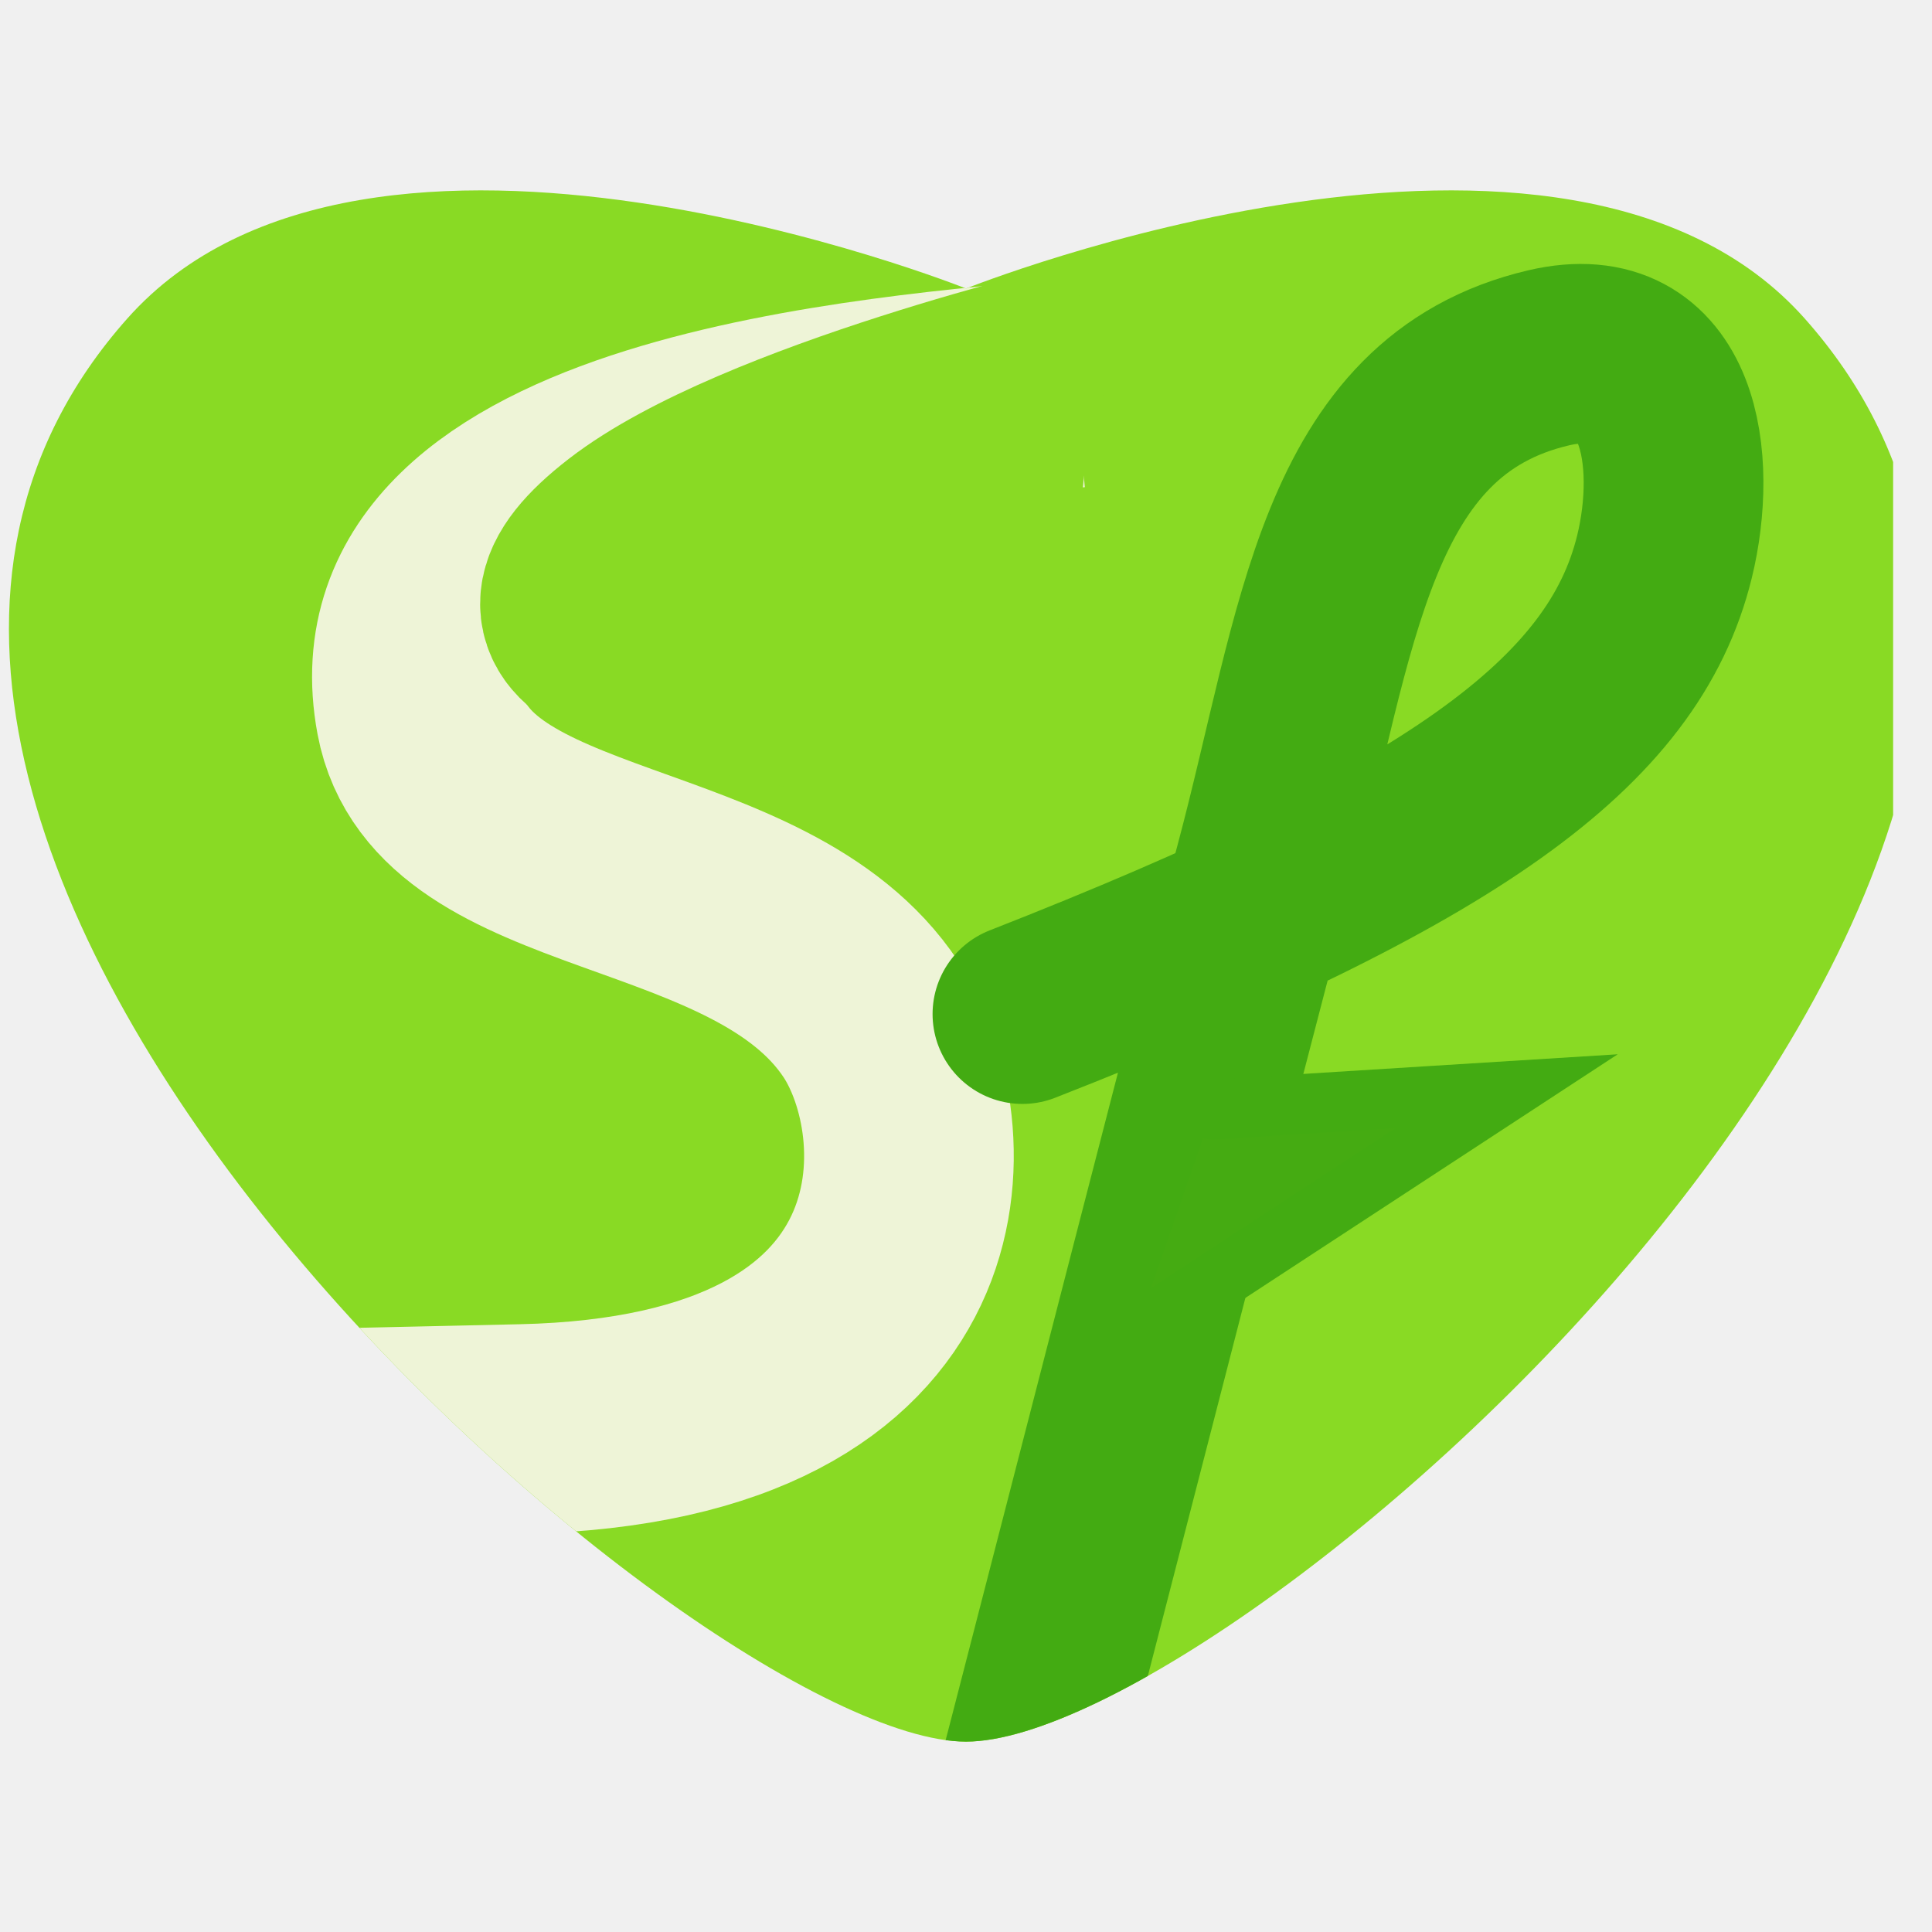
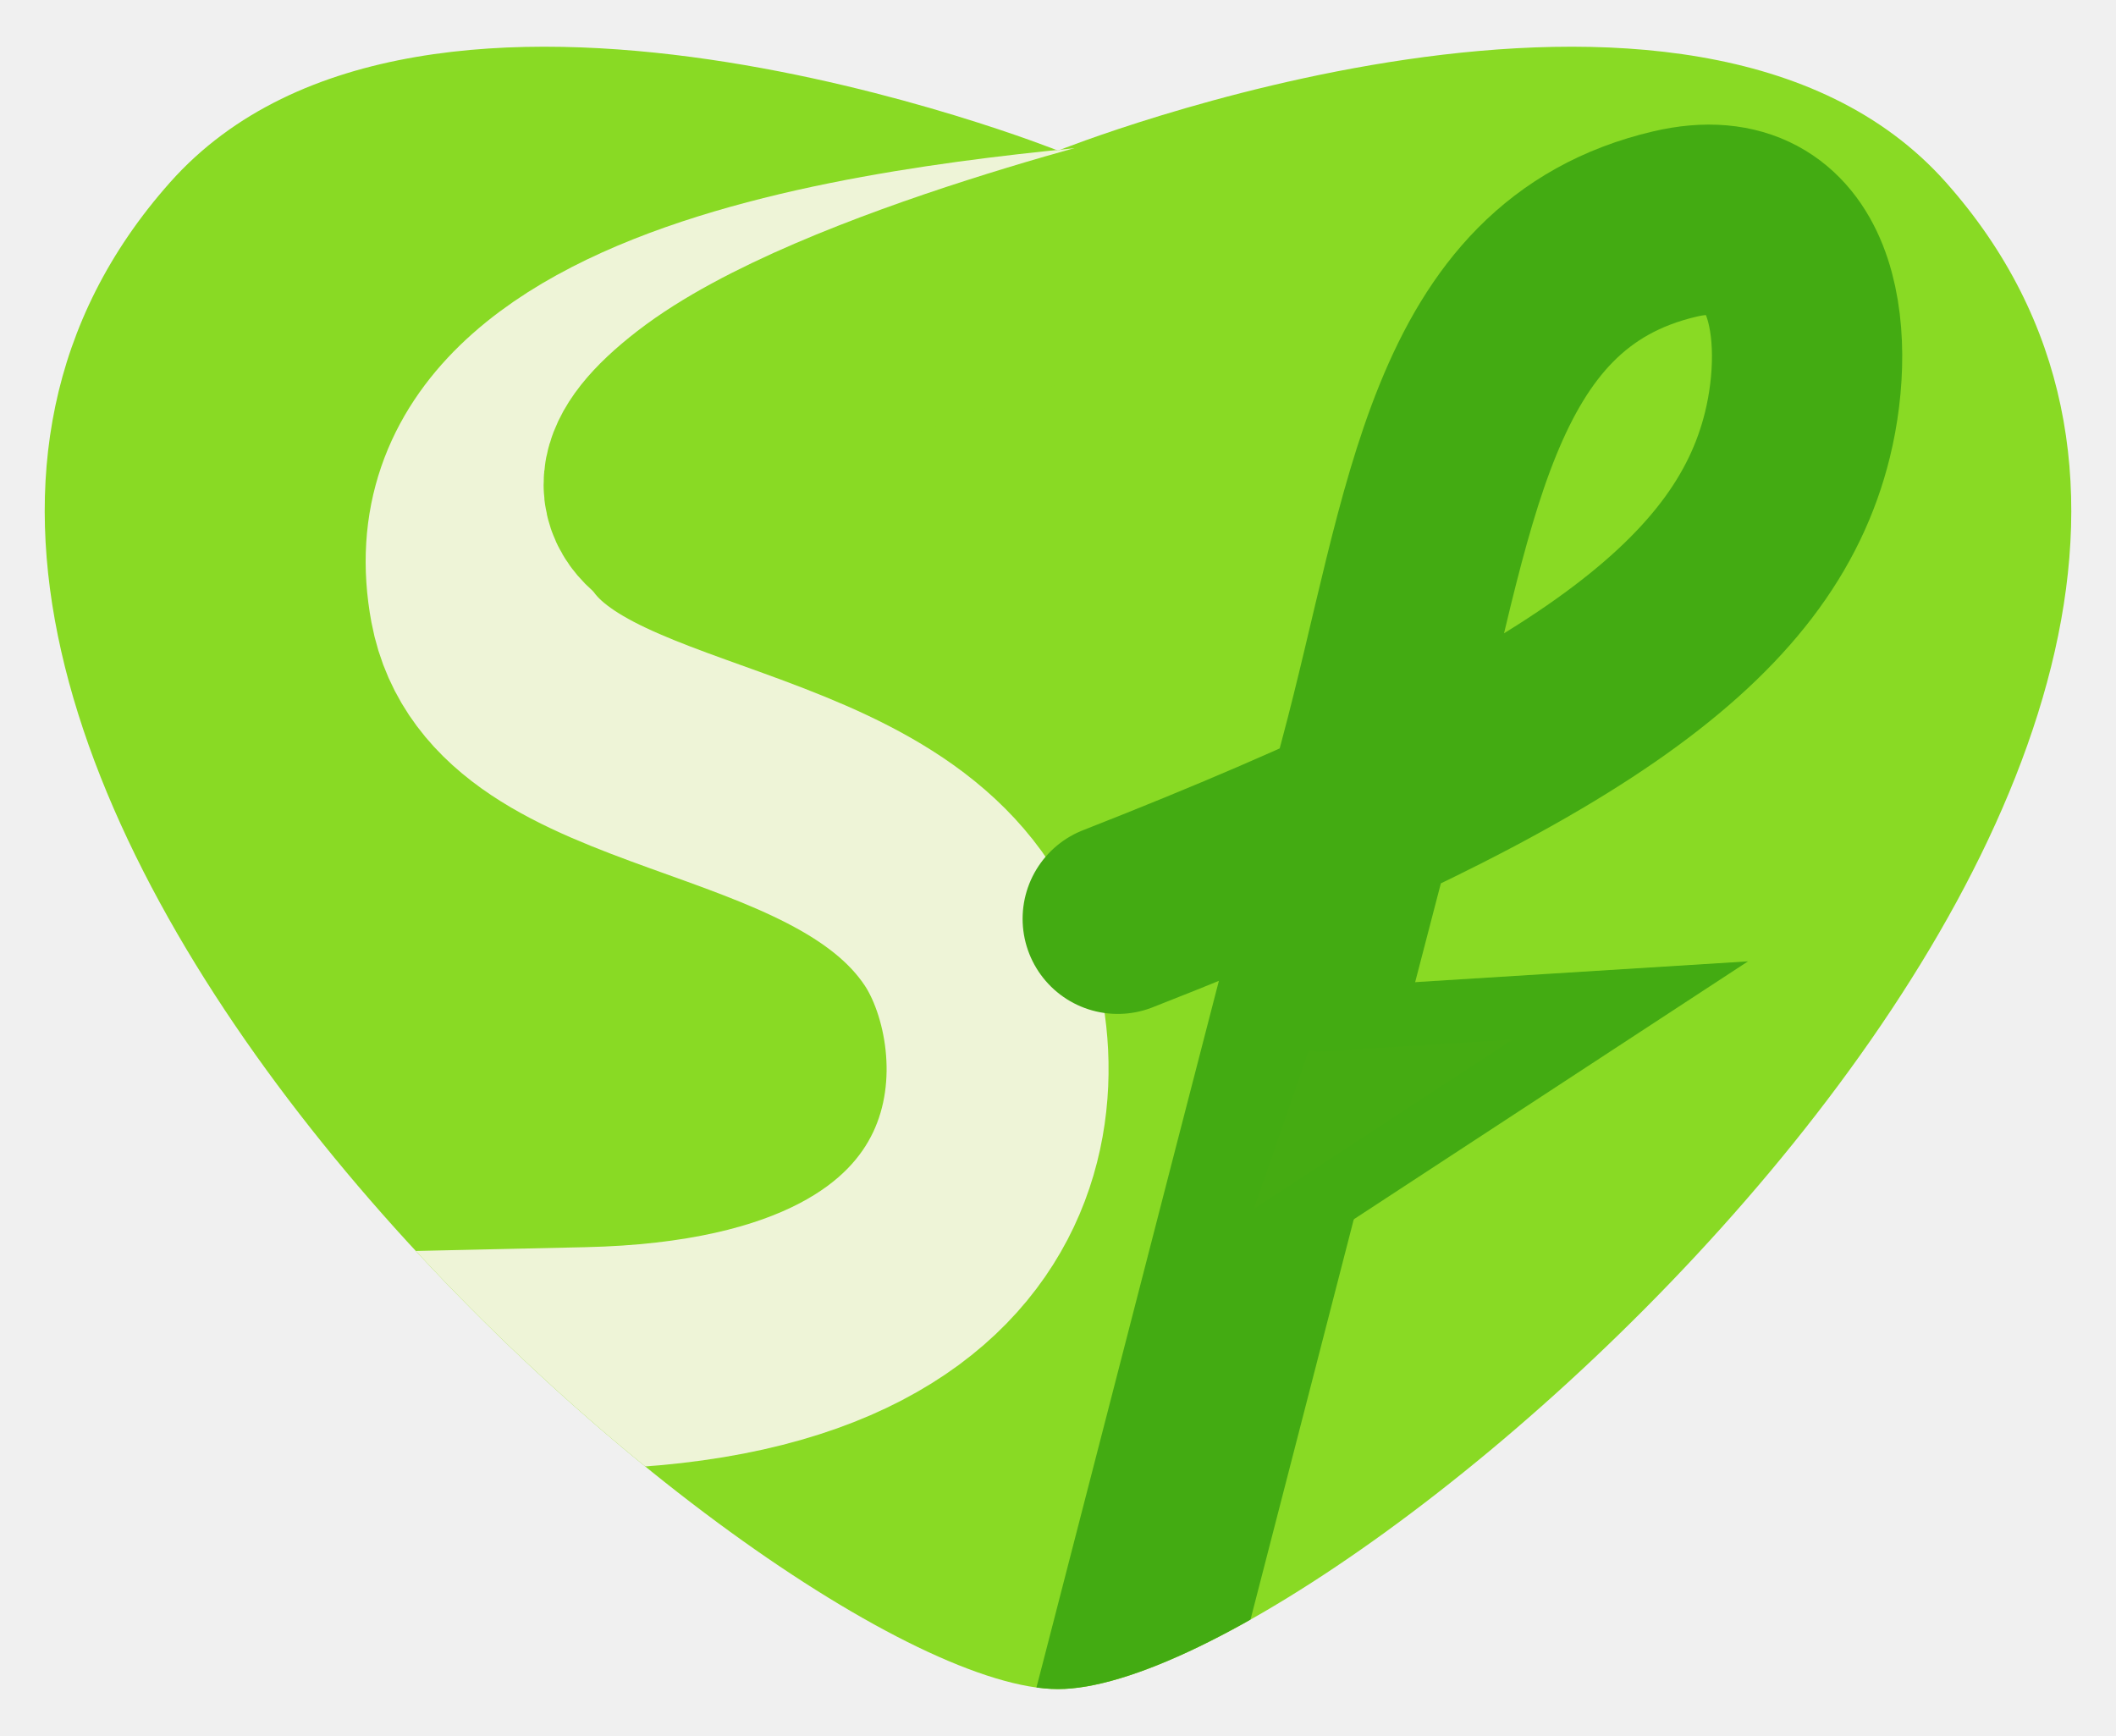
- <svg xmlns="http://www.w3.org/2000/svg" width="512" height="512" viewBox="0 0 85.333 85.333" version="1.1" id="svg1">
+ <svg xmlns="http://www.w3.org/2000/svg" width="512" height="420" viewBox="0 0 88.276 72.414" version="1.1" id="svg1">
  <defs id="defs1">
-     <mask maskUnits="userSpaceOnUse" id="mask25">
-       <path style="fill:#ffffff;stroke:none;stroke-width:9.26;stroke-dasharray:none" d="m 52.917,74.764 c 11.906,0 57.56,-39.775 37.042,-62.858 C 79.375,0 52.917,10.583 52.917,10.583 c 0,0 -26.458,-10.583 -37.042,1.323 -20.518,23.083 25.135,62.858 37.042,62.858 z" id="path25" />
-     </mask>
-     <mask maskUnits="userSpaceOnUse" id="mask26">
-       <path style="fill:#ffffff;stroke:none;stroke-width:9.26;stroke-dasharray:none" d="m 52.917,74.764 c 11.906,0 57.56,-39.775 37.042,-62.858 C 79.375,0 52.917,10.583 52.917,10.583 c 0,0 -26.458,-10.583 -37.042,1.323 -20.518,23.083 25.135,62.858 37.042,62.858 z" id="path26" />
-     </mask>
-     <mask maskUnits="userSpaceOnUse" id="mask27">
-       <path style="fill:#ffffff;stroke:none;stroke-width:9.26;stroke-dasharray:none" d="m 52.917,74.764 c 11.906,0 57.56,-39.775 37.042,-62.858 C 79.375,0 52.917,10.583 52.917,10.583 c 0,0 -26.458,-10.583 -37.042,1.323 -20.518,23.083 25.135,62.858 37.042,62.858 z" id="path27" />
-     </mask>
-     <mask maskUnits="userSpaceOnUse" id="mask28">
-       <path style="fill:#ffffff;stroke:none;stroke-width:9.26;stroke-dasharray:none" d="m 52.917,74.764 c 11.906,0 57.56,-39.775 37.042,-62.858 C 79.375,0 52.917,10.583 52.917,10.583 c 0,0 -26.458,-10.583 -37.042,1.323 -20.518,23.083 25.135,62.858 37.042,62.858 z" id="path28" />
-     </mask>
-     <mask maskUnits="userSpaceOnUse" id="mask29">
-       <path style="fill:#ffffff;stroke:none;stroke-width:9.26;stroke-dasharray:none" d="m 52.917,74.764 c 11.906,0 57.56,-39.775 37.042,-62.858 C 79.375,0 52.917,10.583 52.917,10.583 c 0,0 -26.458,-10.583 -37.042,1.323 -20.518,23.083 25.135,62.858 37.042,62.858 z" id="path29" />
-     </mask>
-     <mask maskUnits="userSpaceOnUse" id="mask31">
-       <path style="fill:#ffffff;stroke:none;stroke-width:9.26;stroke-dasharray:none" d="m -39.279,82.747 c -11.729,2.046 -63.539,-29.29 -47.294,-55.556 8.379,-13.548 36.263,-7.67 36.263,-7.67 0,0 24.246,-14.973 36.718,-5.063 24.18,19.213 -13.958,66.243 -25.687,68.289 z" id="path31" />
-     </mask>
-     <mask maskUnits="userSpaceOnUse" id="mask32">
-       <path style="fill:#ffffff;stroke:none;stroke-width:9.26;stroke-dasharray:none" d="M 64.979,64.557 C 76.708,62.511 114.846,15.481 90.666,-3.732 78.194,-13.642 53.948,1.331 53.948,1.331 c 0,0 -27.884,-5.878 -36.263,7.67 C 1.44,35.266 53.25,66.603 64.979,64.557 Z" id="path32" />
-     </mask>
-     <mask maskUnits="userSpaceOnUse" id="mask33">
-       <path style="fill:#ffffff;stroke:none;stroke-width:9.26;stroke-dasharray:none" d="m 36.963,-83.807 c -6.116,-10.215 -63.694,-28.953 -72.959,0.509 -4.779,15.196 17.893,32.46 17.893,32.46 0,0 4.511,28.137 20.163,31.101 30.344,5.747 41.019,-53.855 34.903,-64.07 z" id="path33" />
-     </mask>
-     <mask maskUnits="userSpaceOnUse" id="mask34">
-       <path style="fill:#ffffff;stroke:none;stroke-width:9.26;stroke-dasharray:none" d="M 91.329,6.996 C 97.445,17.211 86.77,76.813 56.426,71.066 40.774,68.102 36.263,39.965 36.263,39.965 c 0,0 -22.672,-17.264 -17.893,-32.46 9.265,-29.461 66.842,-10.724 72.959,-0.509 z" id="path34" />
-     </mask>
-     <mask maskUnits="userSpaceOnUse" id="mask35">
-       <path style="fill:#ffffff;stroke:none;stroke-width:9.26;stroke-dasharray:none" d="m 52.917,74.764 c 11.906,0 57.56,-39.775 37.042,-62.858 C 79.375,0 52.917,10.583 52.917,10.583 c 0,0 -26.458,-10.583 -37.042,1.323 -20.518,23.083 25.135,62.858 37.042,62.858 z" id="path35" />
-     </mask>
-     <mask maskUnits="userSpaceOnUse" id="mask3">
-       <path style="display:inline;fill:#ffffff;stroke:none;stroke-width:9.26;stroke-dasharray:none" d="m 52.917,74.764 c 11.906,0 57.56,-39.775 37.042,-62.858 C 79.375,0 52.917,10.583 52.917,10.583 c 0,0 -26.458,-10.583 -37.042,1.323 -20.518,23.083 25.135,62.858 37.042,62.858 z" id="path3" />
-     </mask>
-     <mask maskUnits="userSpaceOnUse" id="mask4">
-       <path style="display:inline;fill:#ffffff;stroke:none;stroke-width:9.26;stroke-dasharray:none" d="m 52.917,74.764 c 11.906,0 57.56,-39.775 37.042,-62.858 C 79.375,0 52.917,10.583 52.917,10.583 c 0,0 -26.458,-10.583 -37.042,1.323 -20.518,23.083 25.135,62.858 37.042,62.858 z" id="path7" />
-     </mask>
-     <filter id="mask-powermask-path-effect17_inverse" style="color-interpolation-filters:sRGB" height="100" width="100" x="-50" y="-50">
-       <feColorMatrix id="mask-powermask-path-effect17_primitive1" values="1" type="saturate" result="fbSourceGraphic" />
-       <feColorMatrix id="mask-powermask-path-effect17_primitive2" values="-1 0 0 0 1 0 -1 0 0 1 0 0 -1 0 1 0 0 0 1 0 " in="fbSourceGraphic" />
-     </filter>
-     <mask maskUnits="userSpaceOnUse" id="mask18">
-       <path style="display:inline;fill:none;stroke:#ffffff;stroke-width:7.938;stroke-dasharray:none" d="m 62.27,35.718 19.751,0.001" id="path19" mask="none" clip-path="none" />
-     </mask>
-     <mask maskUnits="userSpaceOnUse" id="mask-powermask-path-effect25">
-       <path id="path30" style="fill:#ffffff;fill-opacity:1" d="M 57.87,12.891 H 76.406 V 59.208 H 57.87 Z" />
-       <path style="fill:#ffffff;fill-opacity:1;stroke:none;stroke-width:11.906;stroke-linecap:round;stroke-linejoin:round" id="path37" d="m 79.678,17.298 a 1.639,1.639 0 0 1 -1.91,1.299 1.639,1.639 0 0 1 -1.313,-1.9 1.639,1.639 0 0 1 1.89,-1.328 1.639,1.639 0 0 1 1.342,1.88" />
-     </mask>
-     <mask maskUnits="userSpaceOnUse" id="mask-powermask-path-effect46" />
-     <mask maskUnits="userSpaceOnUse" id="mask4-7">
-       <path style="display:inline;fill:#ffffff;stroke:none;stroke-width:9.26;stroke-dasharray:none" d="m 52.917,74.764 c 11.906,0 57.56,-39.775 37.042,-62.858 C 79.375,0 52.917,10.583 52.917,10.583 c 0,0 -26.458,-10.583 -37.042,1.323 -20.518,23.083 25.135,62.858 37.042,62.858 z" id="path7-0" />
-     </mask>
-     <mask maskUnits="userSpaceOnUse" id="mask3-5">
-       <path style="display:inline;fill:#ffffff;stroke:none;stroke-width:9.26;stroke-dasharray:none" d="m 52.917,74.764 c 11.906,0 57.56,-39.775 37.042,-62.858 C 79.375,0 52.917,10.583 52.917,10.583 c 0,0 -26.458,-10.583 -37.042,1.323 -20.518,23.083 25.135,62.858 37.042,62.858 z" id="path3-9" />
-     </mask>
-     <mask maskUnits="userSpaceOnUse" id="mask-powermask-path-effect46-3" />
-     <mask maskUnits="userSpaceOnUse" id="mask26-6">
-       <path style="fill:#ffffff;stroke:none;stroke-width:9.26;stroke-dasharray:none" d="m 52.917,74.764 c 11.906,0 57.56,-39.775 37.042,-62.858 C 79.375,0 52.917,10.583 52.917,10.583 c 0,0 -26.458,-10.583 -37.042,1.323 -20.518,23.083 25.135,62.858 37.042,62.858 z" id="path26-1" />
-     </mask>
-     <filter id="mask-powermask-path-effect46_inverse-0" style="color-interpolation-filters:sRGB" height="100" width="100" x="-50" y="-50">
-       <feColorMatrix id="mask-powermask-path-effect46_primitive1-0" values="1" type="saturate" result="fbSourceGraphic" />
-       <feColorMatrix id="mask-powermask-path-effect46_primitive2-3" values="-1 0 0 0 1 0 -1 0 0 1 0 0 -1 0 1 0 0 0 1 0 " in="fbSourceGraphic" />
-     </filter>
-     <mask maskUnits="userSpaceOnUse" id="mask26-6-8">
-       <path style="fill:#ffffff;stroke:none;stroke-width:9.26;stroke-dasharray:none" d="m 52.917,74.764 c 11.906,0 57.56,-39.775 37.042,-62.858 C 79.375,0 52.917,10.583 52.917,10.583 c 0,0 -26.458,-10.583 -37.042,1.323 -20.518,23.083 25.135,62.858 37.042,62.858 z" id="path26-1-7" />
-     </mask>
-     <mask maskUnits="userSpaceOnUse" id="mask-powermask-path-effect46-3-5">
-       <path id="mask-powermask-path-effect46-3_box-3" style="fill:#ffffff;fill-opacity:1" d="M 57.473,12.494 H 76.406 V 59.208 H 57.473 Z" />
-       <path id="mask-powermask-path-effect46_box-6-7" style="fill:#ffffff;fill-opacity:1" d="M 57.473,12.494 H 76.406 V 59.208 H 57.473 Z" />
-       <path id="path46-7-6" style="fill:#ffffff;fill-opacity:1" d="M 57.87,12.891 H 76.406 V 59.208 H 57.87 Z" />
-       <path style="fill:#ffffff;fill-opacity:1;stroke:none;stroke-width:11.906;stroke-linecap:round;stroke-linejoin:round" id="path47-0-9" d="m 79.678,17.298 a 1.639,1.639 0 0 1 -1.91,1.299 1.639,1.639 0 0 1 -1.313,-1.9 1.639,1.639 0 0 1 1.89,-1.328 1.639,1.639 0 0 1 1.342,1.88" />
-     </mask>
-     <filter id="mask-powermask-path-effect46-3_inverse-3" style="color-interpolation-filters:sRGB" height="100" width="100" x="-50" y="-50">
-       <feColorMatrix id="mask-powermask-path-effect46-3_primitive1-7" values="1" type="saturate" result="fbSourceGraphic" />
-       <feColorMatrix id="mask-powermask-path-effect46-3_primitive2-3" values="-1 0 0 0 1 0 -1 0 0 1 0 0 -1 0 1 0 0 0 1 0 " in="fbSourceGraphic" />
-     </filter>
-     <mask maskUnits="userSpaceOnUse" id="mask-powermask-path-effect46-3-3" />
-     <mask maskUnits="userSpaceOnUse" id="mask4-7-3">
-       <path style="display:inline;fill:#ffffff;stroke:none;stroke-width:9.26;stroke-dasharray:none" d="m 52.917,74.764 c 11.906,0 57.56,-39.775 37.042,-62.858 C 79.375,0 52.917,10.583 52.917,10.583 c 0,0 -26.458,-10.583 -37.042,1.323 -20.518,23.083 25.135,62.858 37.042,62.858 z" id="path7-0-4" />
-     </mask>
-     <mask maskUnits="userSpaceOnUse" id="mask3-5-7">
-       <path style="display:inline;fill:#ffffff;stroke:none;stroke-width:9.26;stroke-dasharray:none" d="m 52.917,74.764 c 11.906,0 57.56,-39.775 37.042,-62.858 C 79.375,0 52.917,10.583 52.917,10.583 c 0,0 -26.458,-10.583 -37.042,1.323 -20.518,23.083 25.135,62.858 37.042,62.858 z" id="path3-9-3" />
-     </mask>
-     <mask maskUnits="userSpaceOnUse" id="mask35-0">
-       <path style="fill:#ffffff;stroke:none;stroke-width:9.26;stroke-dasharray:none" d="m 52.917,74.764 c 11.906,0 57.56,-39.775 37.042,-62.858 C 79.375,0 52.917,10.583 52.917,10.583 c 0,0 -26.458,-10.583 -37.042,1.323 -20.518,23.083 25.135,62.858 37.042,62.858 z" id="path35-3" />
-     </mask>
-     <mask maskUnits="userSpaceOnUse" id="mask26-5">
-       <path style="fill:#ffffff;stroke:none;stroke-width:9.26;stroke-dasharray:none" d="m 52.917,74.764 c 11.906,0 57.56,-39.775 37.042,-62.858 C 79.375,0 52.917,10.583 52.917,10.583 c 0,0 -26.458,-10.583 -37.042,1.323 -20.518,23.083 25.135,62.858 37.042,62.858 z" id="path26-7" />
-     </mask>
-     <mask maskUnits="userSpaceOnUse" id="mask4-3">
-       <path style="display:inline;fill:#ffffff;stroke:none;stroke-width:9.26;stroke-dasharray:none" d="m 52.917,74.764 c 11.906,0 57.56,-39.775 37.042,-62.858 C 79.375,0 52.917,10.583 52.917,10.583 c 0,0 -26.458,-10.583 -37.042,1.323 -20.518,23.083 25.135,62.858 37.042,62.858 z" id="path7-8" />
-     </mask>
-     <mask maskUnits="userSpaceOnUse" id="mask3-6">
-       <path style="display:inline;fill:#ffffff;stroke:none;stroke-width:9.26;stroke-dasharray:none" d="m 52.917,74.764 c 11.906,0 57.56,-39.775 37.042,-62.858 C 79.375,0 52.917,10.583 52.917,10.583 c 0,0 -26.458,-10.583 -37.042,1.323 -20.518,23.083 25.135,62.858 37.042,62.858 z" id="path3-0" />
-     </mask>
-     <mask maskUnits="userSpaceOnUse" id="mask35-0-0">
-       <path style="fill:#ffffff;stroke:none;stroke-width:9.26;stroke-dasharray:none" d="m 52.917,74.764 c 11.906,0 57.56,-39.775 37.042,-62.858 C 79.375,0 52.917,10.583 52.917,10.583 c 0,0 -26.458,-10.583 -37.042,1.323 -20.518,23.083 25.135,62.858 37.042,62.858 z" id="path35-3-3" />
-     </mask>
-     <mask maskUnits="userSpaceOnUse" id="mask26-5-7">
-       <path style="fill:#ffffff;stroke:none;stroke-width:9.26;stroke-dasharray:none" d="m 52.917,74.764 c 11.906,0 57.56,-39.775 37.042,-62.858 C 79.375,0 52.917,10.583 52.917,10.583 c 0,0 -26.458,-10.583 -37.042,1.323 -20.518,23.083 25.135,62.858 37.042,62.858 z" id="path26-7-3" />
-     </mask>
-     <mask maskUnits="userSpaceOnUse" id="mask4-3-9">
-       <path style="display:inline;fill:#ffffff;stroke:none;stroke-width:9.26;stroke-dasharray:none" d="m 52.917,74.764 c 11.906,0 57.56,-39.775 37.042,-62.858 C 79.375,0 52.917,10.583 52.917,10.583 c 0,0 -26.458,-10.583 -37.042,1.323 -20.518,23.083 25.135,62.858 37.042,62.858 z" id="path7-8-3" />
-     </mask>
-     <mask maskUnits="userSpaceOnUse" id="mask3-6-3">
-       <path style="display:inline;fill:#ffffff;stroke:none;stroke-width:9.26;stroke-dasharray:none" d="m 52.917,74.764 c 11.906,0 57.56,-39.775 37.042,-62.858 C 79.375,0 52.917,10.583 52.917,10.583 c 0,0 -26.458,-10.583 -37.042,1.323 -20.518,23.083 25.135,62.858 37.042,62.858 z" id="path3-0-4" />
-     </mask>
-     <mask maskUnits="userSpaceOnUse" id="mask26-5-7-0">
-       <path style="fill:#ffffff;stroke:none;stroke-width:9.26;stroke-dasharray:none" d="m 52.917,74.764 c 11.906,0 57.56,-39.775 37.042,-62.858 C 79.375,0 52.917,10.583 52.917,10.583 c 0,0 -26.458,-10.583 -37.042,1.323 -20.518,23.083 25.135,62.858 37.042,62.858 z" id="path26-7-3-1" />
-     </mask>
-     <mask maskUnits="userSpaceOnUse" id="mask35-0-0-7">
-       <path style="fill:#ffffff;stroke:none;stroke-width:9.26;stroke-dasharray:none" d="m 52.917,74.764 c 11.906,0 57.56,-39.775 37.042,-62.858 C 79.375,0 52.917,10.583 52.917,10.583 c 0,0 -26.458,-10.583 -37.042,1.323 -20.518,23.083 25.135,62.858 37.042,62.858 z" id="path35-3-3-5" />
-     </mask>
-     <mask maskUnits="userSpaceOnUse" id="mask4-3-9-3">
-       <path style="display:inline;fill:#ffffff;stroke:none;stroke-width:9.26;stroke-dasharray:none" d="m 52.917,74.764 c 11.906,0 57.56,-39.775 37.042,-62.858 C 79.375,0 52.917,10.583 52.917,10.583 c 0,0 -26.458,-10.583 -37.042,1.323 -20.518,23.083 25.135,62.858 37.042,62.858 z" id="path7-8-3-5" />
-     </mask>
-     <mask maskUnits="userSpaceOnUse" id="mask26-5-7-6">
-       <path style="fill:#ffffff;stroke:none;stroke-width:9.26;stroke-dasharray:none" d="m 52.917,74.764 c 11.906,0 57.56,-39.775 37.042,-62.858 C 79.375,0 52.917,10.583 52.917,10.583 c 0,0 -26.458,-10.583 -37.042,1.323 -20.518,23.083 25.135,62.858 37.042,62.858 z" id="path26-7-3-2" />
-     </mask>
-     <mask maskUnits="userSpaceOnUse" id="mask35-0-0-6">
-       <path style="fill:#ffffff;stroke:none;stroke-width:9.26;stroke-dasharray:none" d="m 52.917,74.764 c 11.906,0 57.56,-39.775 37.042,-62.858 C 79.375,0 52.917,10.583 52.917,10.583 c 0,0 -26.458,-10.583 -37.042,1.323 -20.518,23.083 25.135,62.858 37.042,62.858 z" id="path35-3-3-0" />
-     </mask>
-     <mask maskUnits="userSpaceOnUse" id="mask4-3-9-6">
-       <path style="display:inline;fill:#ffffff;stroke:none;stroke-width:9.26;stroke-dasharray:none" d="m 52.917,74.764 c 11.906,0 57.56,-39.775 37.042,-62.858 C 79.375,0 52.917,10.583 52.917,10.583 c 0,0 -26.458,-10.583 -37.042,1.323 -20.518,23.083 25.135,62.858 37.042,62.858 z" id="path7-8-3-2" />
-     </mask>
-     <mask maskUnits="userSpaceOnUse" id="mask26-5-7-61">
-       <path style="fill:#ffffff;stroke:none;stroke-width:9.26;stroke-dasharray:none" d="m 52.917,74.764 c 11.906,0 57.56,-39.775 37.042,-62.858 C 79.375,0 52.917,10.583 52.917,10.583 c 0,0 -26.458,-10.583 -37.042,1.323 -20.518,23.083 25.135,62.858 37.042,62.858 z" id="path26-7-3-8" />
-     </mask>
-     <mask maskUnits="userSpaceOnUse" id="mask35-0-0-6-7">
-       <path style="fill:#ffffff;stroke:none;stroke-width:9.26;stroke-dasharray:none" d="m 52.917,74.764 c 11.906,0 57.56,-39.775 37.042,-62.858 C 79.375,0 52.917,10.583 52.917,10.583 c 0,0 -26.458,-10.583 -37.042,1.323 -20.518,23.083 25.135,62.858 37.042,62.858 z" id="path35-3-3-0-5" />
-     </mask>
-     <mask maskUnits="userSpaceOnUse" id="mask4-3-9-6-3">
-       <path style="display:inline;fill:#ffffff;stroke:none;stroke-width:9.26;stroke-dasharray:none" d="m 52.917,74.764 c 11.906,0 57.56,-39.775 37.042,-62.858 C 79.375,0 52.917,10.583 52.917,10.583 c 0,0 -26.458,-10.583 -37.042,1.323 -20.518,23.083 25.135,62.858 37.042,62.858 z" id="path7-8-3-2-5" />
-     </mask>
-     <mask maskUnits="userSpaceOnUse" id="mask26-5-7-61-6">
-       <path style="fill:#ffffff;stroke:none;stroke-width:9.26;stroke-dasharray:none" d="m 52.917,74.764 c 11.906,0 57.56,-39.775 37.042,-62.858 C 79.375,0 52.917,10.583 52.917,10.583 c 0,0 -26.458,-10.583 -37.042,1.323 -20.518,23.083 25.135,62.858 37.042,62.858 z" id="path26-7-3-8-2" />
-     </mask>
-     <mask maskUnits="userSpaceOnUse" id="mask35-0-0-6-7-7">
-       <path style="fill:#ffffff;stroke:none;stroke-width:9.26;stroke-dasharray:none" d="m 52.917,74.764 c 11.906,0 57.56,-39.775 37.042,-62.858 C 79.375,0 52.917,10.583 52.917,10.583 c 0,0 -26.458,-10.583 -37.042,1.323 -20.518,23.083 25.135,62.858 37.042,62.858 z" id="path35-3-3-0-5-5" />
-     </mask>
-     <mask maskUnits="userSpaceOnUse" id="mask4-3-9-6-3-3">
-       <path style="display:inline;fill:#ffffff;stroke:none;stroke-width:9.26;stroke-dasharray:none" d="m 52.917,74.764 c 11.906,0 57.56,-39.775 37.042,-62.858 C 79.375,0 52.917,10.583 52.917,10.583 c 0,0 -26.458,-10.583 -37.042,1.323 -20.518,23.083 25.135,62.858 37.042,62.858 z" id="path7-8-3-2-5-5" />
-     </mask>
-     <mask maskUnits="userSpaceOnUse" id="mask26-5-7-61-6-6">
-       <path style="fill:#ffffff;stroke:none;stroke-width:9.26;stroke-dasharray:none" d="m 52.917,74.764 c 11.906,0 57.56,-39.775 37.042,-62.858 C 79.375,0 52.917,10.583 52.917,10.583 c 0,0 -26.458,-10.583 -37.042,1.323 -20.518,23.083 25.135,62.858 37.042,62.858 z" id="path26-7-3-8-2-2" />
-     </mask>
-     <mask maskUnits="userSpaceOnUse" id="mask35-0-0-6-7-7-6">
-       <path style="fill:#ffffff;stroke:none;stroke-width:9.26;stroke-dasharray:none" d="m 52.917,74.764 c 11.906,0 57.56,-39.775 37.042,-62.858 C 79.375,0 52.917,10.583 52.917,10.583 c 0,0 -26.458,-10.583 -37.042,1.323 -20.518,23.083 25.135,62.858 37.042,62.858 z" id="path35-3-3-0-5-5-2" />
-     </mask>
-     <mask maskUnits="userSpaceOnUse" id="mask4-3-9-6-3-3-6">
-       <path style="display:inline;fill:#ffffff;stroke:none;stroke-width:9.26;stroke-dasharray:none" d="m 52.917,74.764 c 11.906,0 57.56,-39.775 37.042,-62.858 C 79.375,0 52.917,10.583 52.917,10.583 c 0,0 -26.458,-10.583 -37.042,1.323 -20.518,23.083 25.135,62.858 37.042,62.858 z" id="path7-8-3-2-5-5-1" />
-     </mask>
-     <mask maskUnits="userSpaceOnUse" id="mask26-5-7-61-6-6-8">
-       <path style="fill:#ffffff;stroke:none;stroke-width:9.26;stroke-dasharray:none" d="m 52.917,74.764 c 11.906,0 57.56,-39.775 37.042,-62.858 C 79.375,0 52.917,10.583 52.917,10.583 c 0,0 -26.458,-10.583 -37.042,1.323 -20.518,23.083 25.135,62.858 37.042,62.858 z" id="path26-7-3-8-2-2-7" />
-     </mask>
    <mask maskUnits="userSpaceOnUse" id="mask35-0-0-6-7-7-6-2">
      <path style="fill:#ffffff;stroke:none;stroke-width:9.26;stroke-dasharray:none" d="m 52.917,74.764 c 11.906,0 57.56,-39.775 37.042,-62.858 C 79.375,0 52.917,10.583 52.917,10.583 c 0,0 -26.458,-10.583 -37.042,1.323 -20.518,23.083 25.135,62.858 37.042,62.858 z" id="path35-3-3-0-5-5-2-9" />
    </mask>
    <mask maskUnits="userSpaceOnUse" id="mask4-3-9-6-3-3-6-3">
      <path style="display:inline;fill:#ffffff;stroke:none;stroke-width:9.26;stroke-dasharray:none" d="m 52.917,74.764 c 11.906,0 57.56,-39.775 37.042,-62.858 C 79.375,0 52.917,10.583 52.917,10.583 c 0,0 -26.458,-10.583 -37.042,1.323 -20.518,23.083 25.135,62.858 37.042,62.858 z" id="path7-8-3-2-5-5-1-1" />
    </mask>
    <mask maskUnits="userSpaceOnUse" id="mask26-5-7-61-6-6-8-9">
      <path style="fill:#ffffff;stroke:none;stroke-width:9.26;stroke-dasharray:none" d="m 52.917,74.764 c 11.906,0 57.56,-39.775 37.042,-62.858 C 79.375,0 52.917,10.583 52.917,10.583 c 0,0 -26.458,-10.583 -37.042,1.323 -20.518,23.083 25.135,62.858 37.042,62.858 z" id="path26-7-3-8-2-2-7-4" />
    </mask>
-     <mask maskUnits="userSpaceOnUse" id="mask35-0-0-6-7-7-6-0">
-       <path style="fill:#ffffff;stroke:none;stroke-width:9.26;stroke-dasharray:none" d="m 52.917,74.764 c 11.906,0 57.56,-39.775 37.042,-62.858 C 79.375,0 52.917,10.583 52.917,10.583 c 0,0 -26.458,-10.583 -37.042,1.323 -20.518,23.083 25.135,62.858 37.042,62.858 z" id="path35-3-3-0-5-5-2-6" />
-     </mask>
-     <mask maskUnits="userSpaceOnUse" id="mask4-3-9-6-3-3-6-32">
-       <path style="display:inline;fill:#ffffff;stroke:none;stroke-width:9.26;stroke-dasharray:none" d="m 52.917,74.764 c 11.906,0 57.56,-39.775 37.042,-62.858 C 79.375,0 52.917,10.583 52.917,10.583 c 0,0 -26.458,-10.583 -37.042,1.323 -20.518,23.083 25.135,62.858 37.042,62.858 z" id="path7-8-3-2-5-5-1-0" />
-     </mask>
-     <mask maskUnits="userSpaceOnUse" id="mask26-5-7-61-6-6-8-6">
-       <path style="fill:#ffffff;stroke:none;stroke-width:9.26;stroke-dasharray:none" d="m 52.917,74.764 c 11.906,0 57.56,-39.775 37.042,-62.858 C 79.375,0 52.917,10.583 52.917,10.583 c 0,0 -26.458,-10.583 -37.042,1.323 -20.518,23.083 25.135,62.858 37.042,62.858 z" id="path26-7-3-8-2-2-7-1" />
-     </mask>
-     <mask maskUnits="userSpaceOnUse" id="mask35-0-0-6-7-7-6-7">
-       <path style="fill:#ffffff;stroke:none;stroke-width:9.26;stroke-dasharray:none" d="m 52.917,74.764 c 11.906,0 57.56,-39.775 37.042,-62.858 C 79.375,0 52.917,10.583 52.917,10.583 c 0,0 -26.458,-10.583 -37.042,1.323 -20.518,23.083 25.135,62.858 37.042,62.858 z" id="path35-3-3-0-5-5-2-4" />
-     </mask>
-     <mask maskUnits="userSpaceOnUse" id="mask4-3-9-6-3-3-6-5">
-       <path style="display:inline;fill:#ffffff;stroke:none;stroke-width:9.26;stroke-dasharray:none" d="m 52.917,74.764 c 11.906,0 57.56,-39.775 37.042,-62.858 C 79.375,0 52.917,10.583 52.917,10.583 c 0,0 -26.458,-10.583 -37.042,1.323 -20.518,23.083 25.135,62.858 37.042,62.858 z" id="path7-8-3-2-5-5-1-2" />
-     </mask>
-     <mask maskUnits="userSpaceOnUse" id="mask26-5-7-61-6-6-8-5">
-       <path style="fill:#ffffff;stroke:none;stroke-width:9.26;stroke-dasharray:none" d="m 52.917,74.764 c 11.906,0 57.56,-39.775 37.042,-62.858 C 79.375,0 52.917,10.583 52.917,10.583 c 0,0 -26.458,-10.583 -37.042,1.323 -20.518,23.083 25.135,62.858 37.042,62.858 z" id="path26-7-3-8-2-2-7-47" />
-     </mask>
  </defs>
-   <g id="layer1">
-     <g id="g1" transform="translate(0,-5.256333)">
+   <g id="layer1" transform="translate(1.471264,1.206896)">
+     <g id="g1" transform="translate(-1.2293525e-6,-12.923)">
      <rect style="display:inline;fill:#89da24;fill-opacity:1;stroke:none;stroke-width:9.26;stroke-dasharray:none" id="rect9-3-6-9-1-1-2-8" width="105.833" height="79.375" x="0" y="0" mask="url(#mask35-0-0-6-7-7-6-2)" transform="translate(-10.25,7.416668)" />
      <path style="display:inline;fill:none;stroke:#eef4d7;stroke-width:9.26;stroke-dasharray:none" d="m 57.734,14.748 c -8.382,0.783 -31.214,2.33 -28.908,14.665 1.389,7.429 15.015,6.095 19.893,13.45 3.102,4.677 3.838,17.669 -15.428,18.095 L 9.023,61.494" id="path2-9-4-20-2-2-0-4" mask="url(#mask4-3-9-6-3-3-6-3)" transform="translate(-10.25,7.416668)" />
-       <path style="fill:#89da24;fill-opacity:1;stroke:#89da24;stroke-width:9.26;stroke-dasharray:none;stroke-opacity:1" d="m 48.395,21.362 c 0,0 -14.826,3.476 -20.446,7.828 -5.62,4.352 1.077,4.886 7.244,6.192 3.809,0.807 11.566,1.636 11.566,1.636" id="path1-3-0-7-2-5" />
+       <path style="fill:#89da24;fill-opacity:1;stroke:#89da24;stroke-width:9.26;stroke-dasharray:none;stroke-opacity:1" d="m 48.395,21.362 c 0,0 -14.826,3.476 -20.446,7.828 -5.62,4.352 1.077,4.886 7.244,6.192 3.809,0.807 15.671,-1.882 15.671,-1.882" id="path1-3-0-7-2-5" />
      <path style="display:inline;fill:none;fill-opacity:1;stroke:#43ab12;stroke-width:7.938;stroke-linecap:round;stroke-dasharray:none;stroke-opacity:1" d="m 53.769,83.698 c 1.831,-6.834 10.029,-38.94 12.324,-47.504 2.799,-10.446 3.5,-20.427 12.56,-22.55 5.433,-1.273 6.148,4.575 5.113,8.789 -1.814,7.389 -9.472,12.794 -28.357,20.196" id="path5-7-2-2-7-0-3-0" mask="url(#mask26-5-7-61-6-6-8-9)" transform="translate(-10.25,7.416668)" />
      <path style="fill:#45ab12;fill-opacity:1;stroke:#43ab12;stroke-width:2.646;stroke-linecap:round;stroke-dasharray:none;stroke-opacity:1" d="M 53.573,54.264 66.541,53.454 50.128,64.193" id="path2-93-7-3" />
    </g>
  </g>
</svg>
